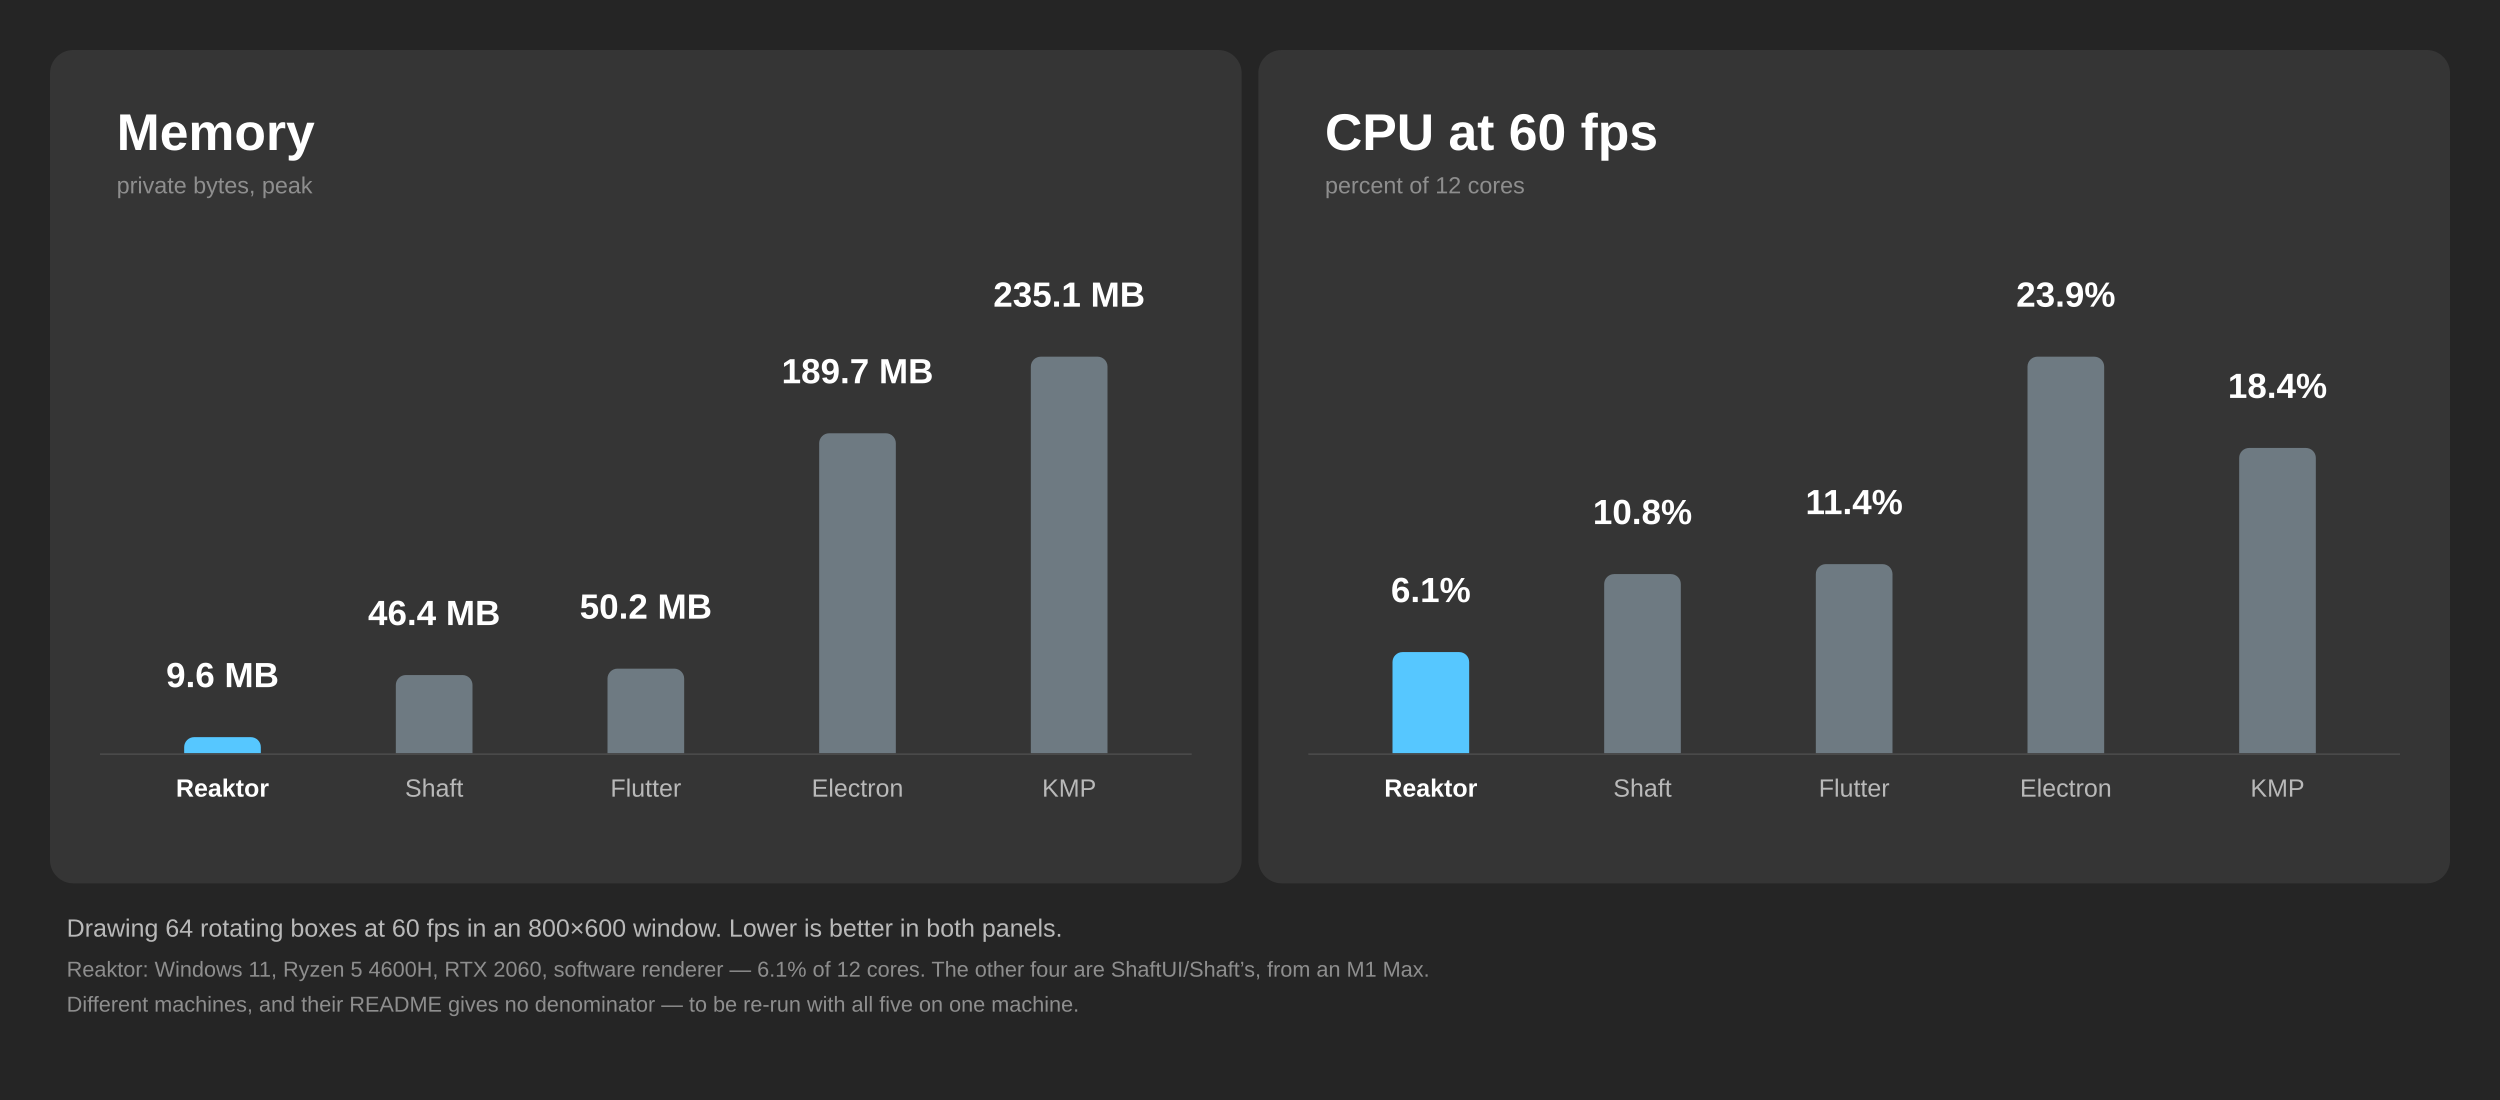
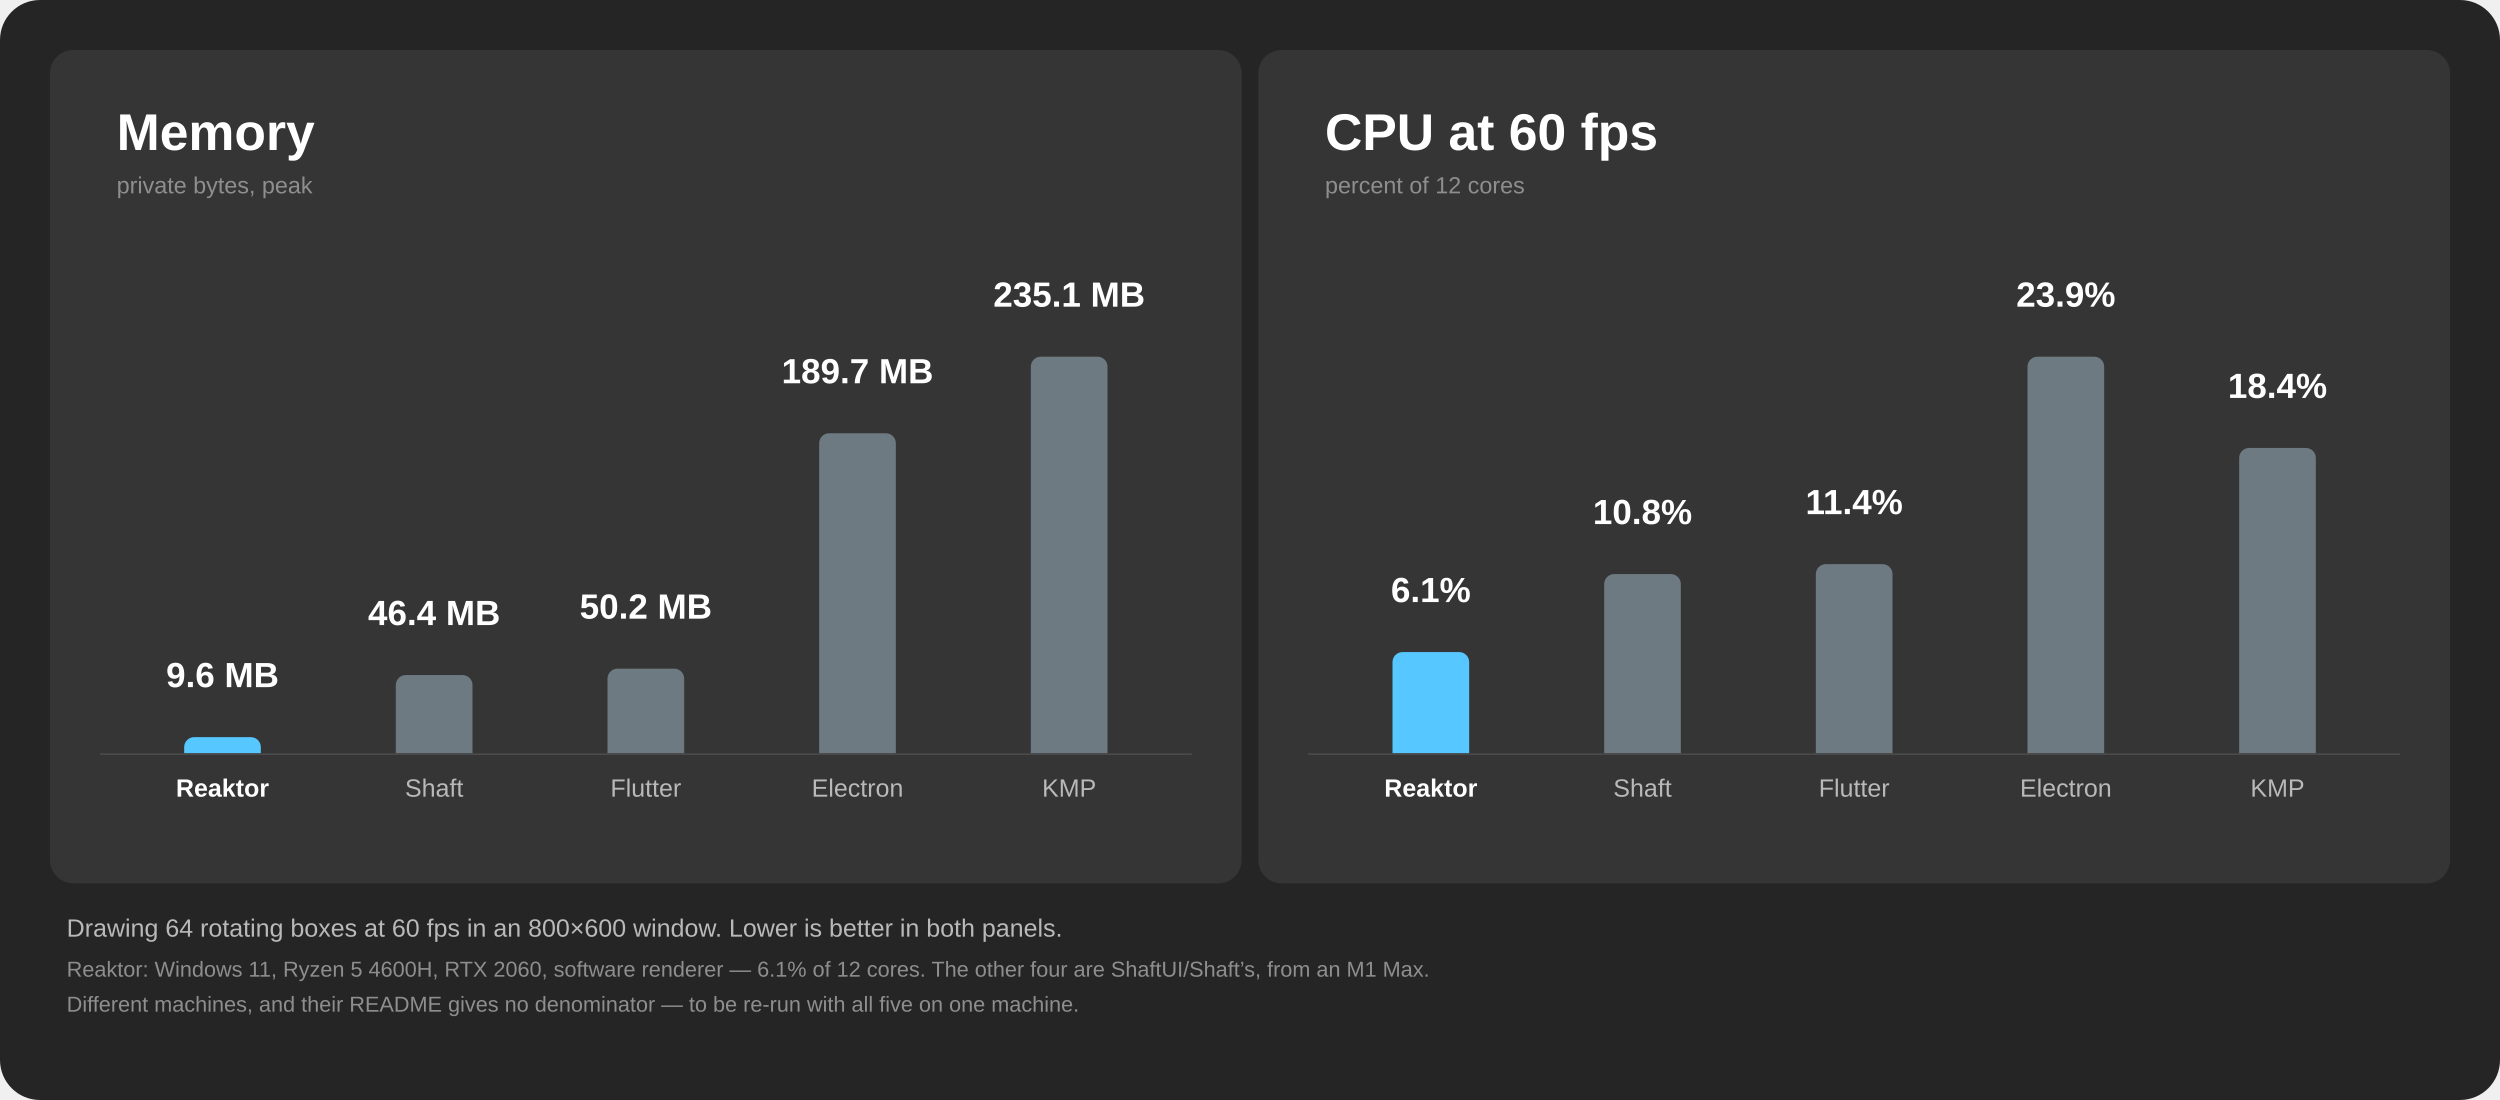
<svg xmlns="http://www.w3.org/2000/svg" width="1500" height="660" viewBox="0 0 1500 660" font-family="Segoe UI, -apple-system, Helvetica Neue, Arial, sans-serif">
-   <rect width="1500" height="660" fill="#252525" />
+   <rect width="1500" height="660" rx="24" fill="#252525" />
  <rect x="30" y="30" width="715" height="500" rx="14" fill="#353535" />
  <text x="70" y="90" font-family="Segoe UI, -apple-system, Helvetica Neue, Arial, sans-serif" font-size="31" font-weight="600" fill="#ffffff">Memory</text>
  <text x="70" y="116" font-family="Segoe UI, -apple-system, Helvetica Neue, Arial, sans-serif" font-size="14" fill="#8e8e8e">private bytes, peak</text>
  <path d="M110.5 452 v-3.718 a6 6 0 0 1 6 -6 h34 a6 6 0 0 1 6 6 v3.718 z" fill="#56c7ff" />
  <text x="133.5" y="412.282" text-anchor="middle" font-family="Segoe UI, -apple-system, Helvetica Neue, Arial, sans-serif" font-size="21" font-weight="600" fill="#ffffff">9.6 MB</text>
  <text x="133.5" y="478" text-anchor="middle" font-family="Segoe UI, -apple-system, Helvetica Neue, Arial, sans-serif" font-size="15" font-weight="600" fill="#ffffff">Reaktor</text>
  <path d="M237.5 452 v-40.972 a6 6 0 0 1 6 -6 h34 a6 6 0 0 1 6 6 v40.972 z" fill="#6e7a82" />
  <text x="260.5" y="375.028" text-anchor="middle" font-family="Segoe UI, -apple-system, Helvetica Neue, Arial, sans-serif" font-size="21" font-weight="600" fill="#ffffff">46.4 MB</text>
  <text x="260.5" y="478" text-anchor="middle" font-family="Segoe UI, -apple-system, Helvetica Neue, Arial, sans-serif" font-size="15" font-weight="400" fill="#b9b9b9">Shaft</text>
  <path d="M364.5 452 v-44.819 a6 6 0 0 1 6 -6 h34 a6 6 0 0 1 6 6 v44.819 z" fill="#6e7a82" />
  <text x="387.5" y="371.181" text-anchor="middle" font-family="Segoe UI, -apple-system, Helvetica Neue, Arial, sans-serif" font-size="21" font-weight="600" fill="#ffffff">50.2 MB</text>
  <text x="387.5" y="478" text-anchor="middle" font-family="Segoe UI, -apple-system, Helvetica Neue, Arial, sans-serif" font-size="15" font-weight="400" fill="#b9b9b9">Flutter</text>
  <path d="M491.5 452 v-186.04 a6 6 0 0 1 6 -6 h34 a6 6 0 0 1 6 6 v186.04 z" fill="#6e7a82" />
  <text x="514.5" y="229.96" text-anchor="middle" font-family="Segoe UI, -apple-system, Helvetica Neue, Arial, sans-serif" font-size="21" font-weight="600" fill="#ffffff">189.7 MB</text>
  <text x="514.5" y="478" text-anchor="middle" font-family="Segoe UI, -apple-system, Helvetica Neue, Arial, sans-serif" font-size="15" font-weight="400" fill="#b9b9b9">Electron</text>
  <path d="M618.5 452 v-232 a6 6 0 0 1 6 -6 h34 a6 6 0 0 1 6 6 v232 z" fill="#6e7a82" />
  <text x="641.5" y="184" text-anchor="middle" font-family="Segoe UI, -apple-system, Helvetica Neue, Arial, sans-serif" font-size="21" font-weight="600" fill="#ffffff">235.1 MB</text>
  <text x="641.5" y="478" text-anchor="middle" font-family="Segoe UI, -apple-system, Helvetica Neue, Arial, sans-serif" font-size="15" font-weight="400" fill="#b9b9b9">KMP</text>
  <line x1="60" y1="452.5" x2="715" y2="452.5" stroke="#4a4a4a" stroke-width="1" />
  <rect x="755" y="30" width="715" height="500" rx="14" fill="#353535" />
  <text x="795" y="90" font-family="Segoe UI, -apple-system, Helvetica Neue, Arial, sans-serif" font-size="31" font-weight="600" fill="#ffffff">CPU at 60 fps</text>
  <text x="795" y="116" font-family="Segoe UI, -apple-system, Helvetica Neue, Arial, sans-serif" font-size="14" fill="#8e8e8e">percent of 12 cores</text>
  <path d="M835.5 452 v-54.745 a6 6 0 0 1 6 -6 h34 a6 6 0 0 1 6 6 v54.745 z" fill="#56c7ff" />
  <text x="858.5" y="361.255" text-anchor="middle" font-family="Segoe UI, -apple-system, Helvetica Neue, Arial, sans-serif" font-size="21" font-weight="600" fill="#ffffff">6.1%</text>
  <text x="858.5" y="478" text-anchor="middle" font-family="Segoe UI, -apple-system, Helvetica Neue, Arial, sans-serif" font-size="15" font-weight="600" fill="#ffffff">Reaktor</text>
  <path d="M962.5 452 v-101.548 a6 6 0 0 1 6 -6 h34 a6 6 0 0 1 6 6 v101.548 z" fill="#6e7a82" />
  <text x="985.5" y="314.452" text-anchor="middle" font-family="Segoe UI, -apple-system, Helvetica Neue, Arial, sans-serif" font-size="21" font-weight="600" fill="#ffffff">10.8%</text>
  <text x="985.5" y="478" text-anchor="middle" font-family="Segoe UI, -apple-system, Helvetica Neue, Arial, sans-serif" font-size="15" font-weight="400" fill="#b9b9b9">Shaft</text>
  <path d="M1089.5 452 v-107.523 a6 6 0 0 1 6 -6 h34 a6 6 0 0 1 6 6 v107.523 z" fill="#6e7a82" />
  <text x="1112.5" y="308.477" text-anchor="middle" font-family="Segoe UI, -apple-system, Helvetica Neue, Arial, sans-serif" font-size="21" font-weight="600" fill="#ffffff">11.4%</text>
  <text x="1112.5" y="478" text-anchor="middle" font-family="Segoe UI, -apple-system, Helvetica Neue, Arial, sans-serif" font-size="15" font-weight="400" fill="#b9b9b9">Flutter</text>
  <path d="M1216.5 452 v-232 a6 6 0 0 1 6 -6 h34 a6 6 0 0 1 6 6 v232 z" fill="#6e7a82" />
  <text x="1239.5" y="184" text-anchor="middle" font-family="Segoe UI, -apple-system, Helvetica Neue, Arial, sans-serif" font-size="21" font-weight="600" fill="#ffffff">23.9%</text>
  <text x="1239.5" y="478" text-anchor="middle" font-family="Segoe UI, -apple-system, Helvetica Neue, Arial, sans-serif" font-size="15" font-weight="400" fill="#b9b9b9">Electron</text>
  <path d="M1343.5 452 v-177.23 a6 6 0 0 1 6 -6 h34 a6 6 0 0 1 6 6 v177.23 z" fill="#6e7a82" />
  <text x="1366.5" y="238.77" text-anchor="middle" font-family="Segoe UI, -apple-system, Helvetica Neue, Arial, sans-serif" font-size="21" font-weight="600" fill="#ffffff">18.4%</text>
  <text x="1366.5" y="478" text-anchor="middle" font-family="Segoe UI, -apple-system, Helvetica Neue, Arial, sans-serif" font-size="15" font-weight="400" fill="#b9b9b9">KMP</text>
  <line x1="785" y1="452.5" x2="1440" y2="452.5" stroke="#4a4a4a" stroke-width="1" />
  <text x="40" y="562" font-family="Segoe UI, -apple-system, Helvetica Neue, Arial, sans-serif" font-size="15" fill="#b9b9b9">Drawing 64 rotating boxes at 60 fps in an 800×600 window. Lower is better in both panels.</text>
  <text x="40" y="586" font-family="Segoe UI, -apple-system, Helvetica Neue, Arial, sans-serif" font-size="13" fill="#8e8e8e">Reaktor: Windows 11, Ryzen 5 4600H, RTX 2060, software renderer — 6.1% of 12 cores. The other four are ShaftUI/Shaft’s, from an M1 Max.</text>
  <text x="40" y="607" font-family="Segoe UI, -apple-system, Helvetica Neue, Arial, sans-serif" font-size="13" fill="#8e8e8e">Different machines, and their README gives no denominator — to be re-run with all five on one machine.</text>
</svg>
